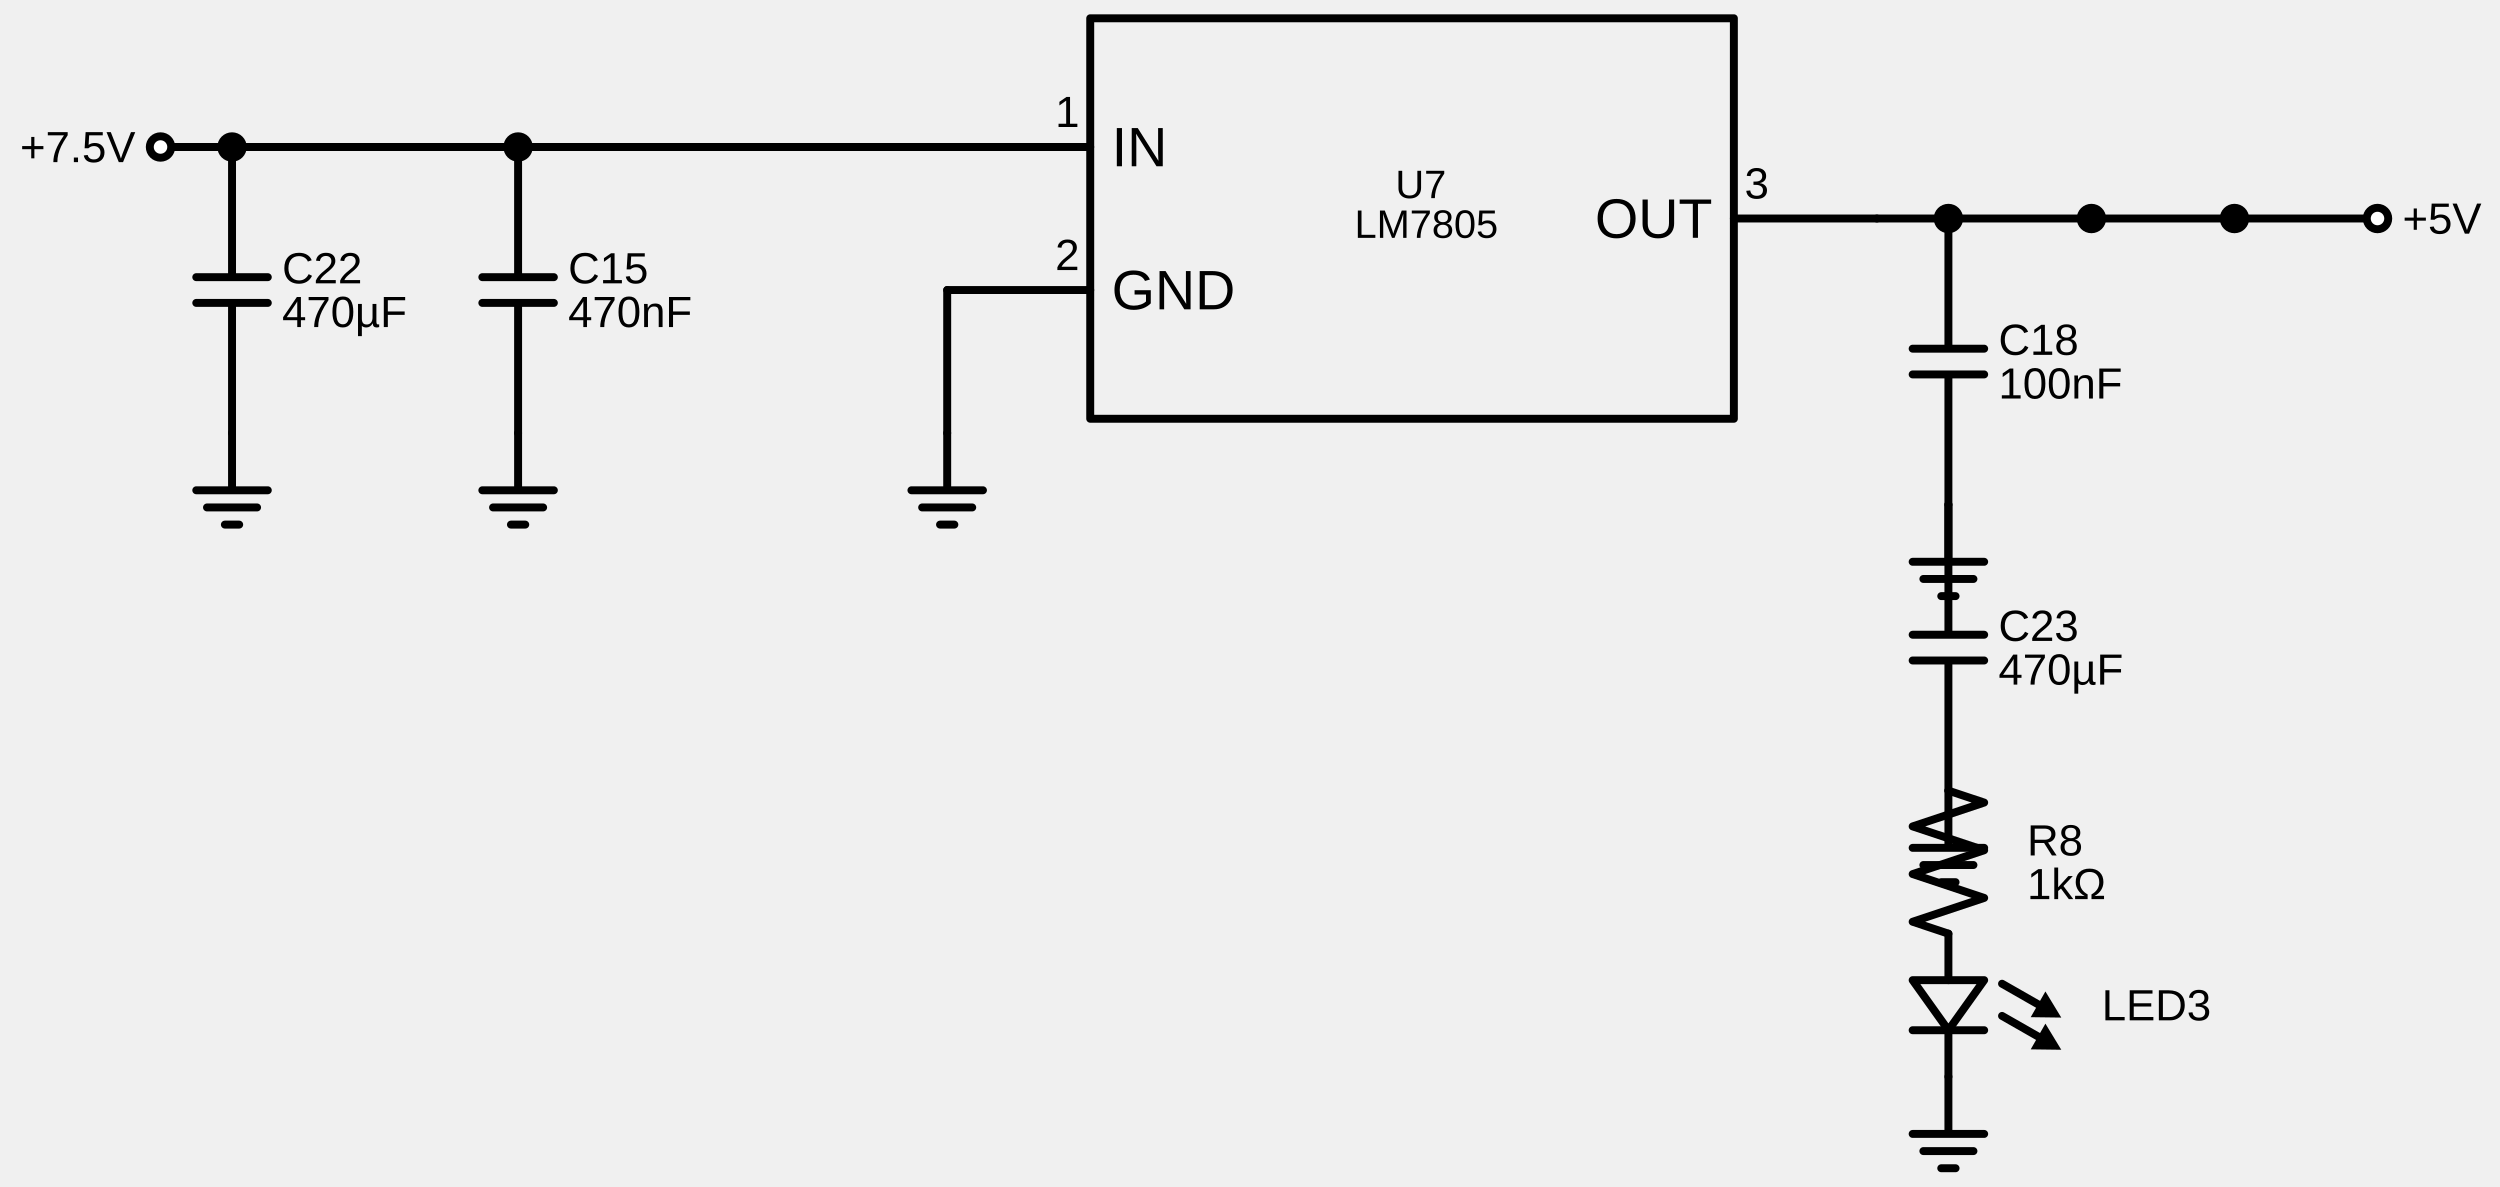
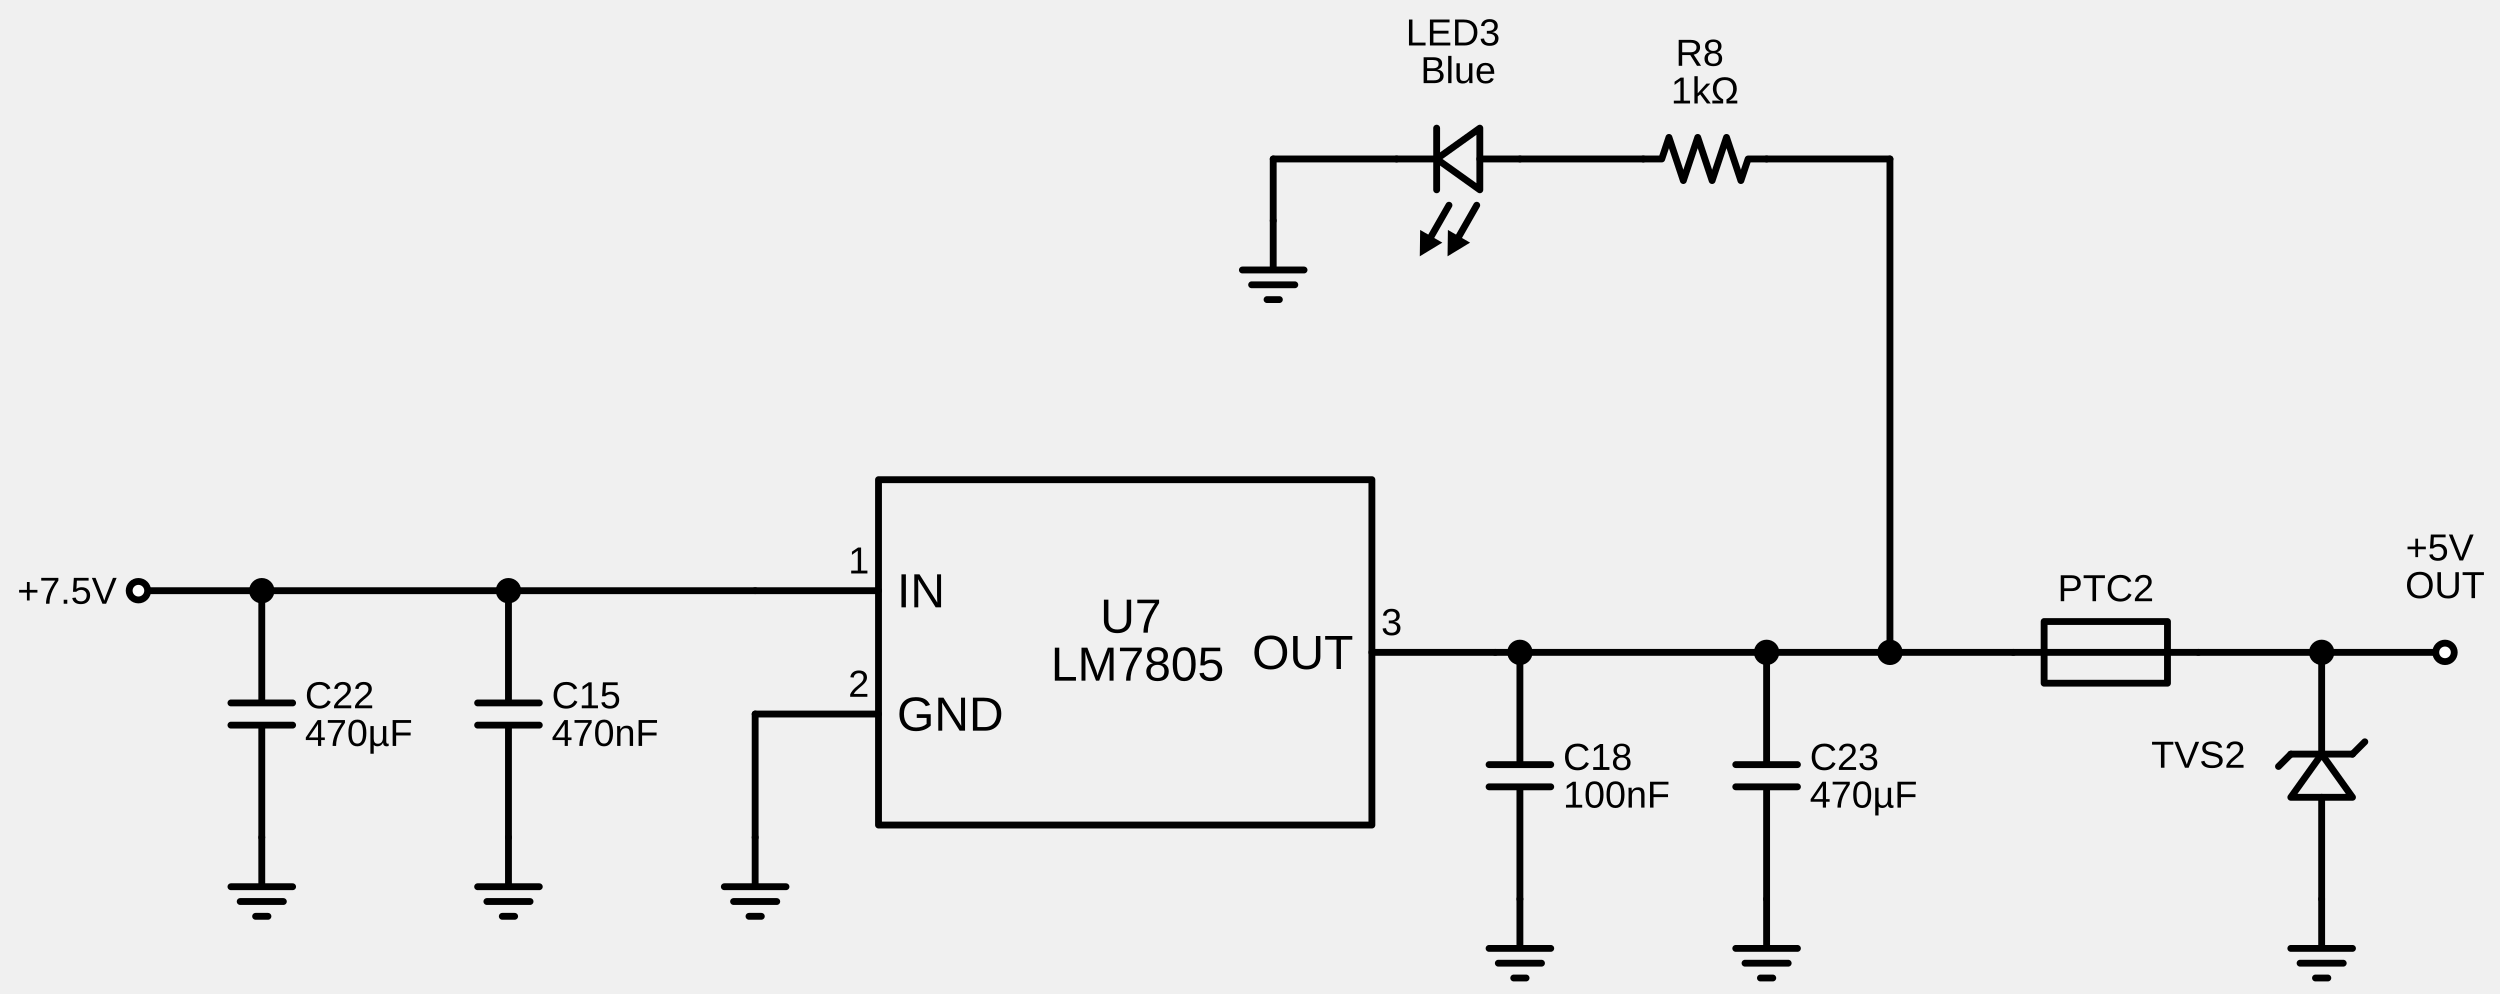
- <svg xmlns="http://www.w3.org/2000/svg" xml:lang="en" height="298.64pt" width="629.234pt" viewBox="-274.402 -105.4 629.234 298.64">
-   <polygon points="225.0,141.3 216.0,153.9 207.0,141.3 " style="stroke:black;fill:none;stroke-width:2.0;stroke-dasharray:-;stroke-linecap:round;stroke-linejoin:round;" />
-   <path d="M 0.0,-0.0 L 162.0,-0.0 L 162.0,-100.8 L 0.0,-100.8 L 0.0,-0.0" style="stroke:black;fill:none;stroke-width:2.0;stroke-dasharray:-;stroke-linecap:round;stroke-linejoin:round;" />
+ <svg xmlns="http://www.w3.org/2000/svg" xml:lang="en" height="290.04pt" width="729.653pt" viewBox="-256.402 -240.8 729.653 290.04">
+   <polygon points="412.2,-8.1 421.2,-20.7 430.2,-8.1 " style="stroke:black;fill:none;stroke-width:2.0;stroke-dasharray:-;stroke-linecap:round;stroke-linejoin:round;" />
+   <polygon points="175.5,-185.4 162.9,-194.4 175.5,-203.4 " style="stroke:black;fill:none;stroke-width:2.0;stroke-dasharray:-;stroke-linecap:round;stroke-linejoin:round;" />
+   <path d="M 0.0,-0.0 L 144.0,-0.0 L 144.0,-100.8 L 0.0,-100.8 L 0.0,-0.0" style="stroke:black;fill:none;stroke-width:2.0;stroke-dasharray:-;stroke-linecap:round;stroke-linejoin:round;" />
  <path d="M 0.0,-32.4 L -36.0,-32.4" style="stroke:black;fill:none;stroke-width:2.0;stroke-dasharray:-;stroke-linecap:round;stroke-linejoin:round;" />
  <path d="M 0.0,-68.4 L -36.0,-68.4" style="stroke:black;fill:none;stroke-width:2.0;stroke-dasharray:-;stroke-linecap:round;stroke-linejoin:round;" />
-   <path d="M 162.0,-50.4 L 198.0,-50.4" style="stroke:black;fill:none;stroke-width:2.0;stroke-dasharray:-;stroke-linecap:round;stroke-linejoin:round;" />
+   <path d="M 144.0,-50.4 L 180.0,-50.4" style="stroke:black;fill:none;stroke-width:2.0;stroke-dasharray:-;stroke-linecap:round;stroke-linejoin:round;" />
  <path d="M -36.0,-32.4 L -36.0,-14.4 L -36,3.6" style="stroke:black;fill:none;stroke-width:2.0;stroke-dasharray:-;stroke-linecap:round;stroke-linejoin:round;" />
  <path d="M -36,3.6 L -36,18 L -45,18 L -27,18 M -42.3,22.32 L -29.7,22.32 M -37.8,26.64 L -34.2,26.64" style="stroke:black;fill:none;stroke-width:2.0;stroke-dasharray:-;stroke-linecap:round;stroke-linejoin:round;" />
-   <path d="M -234.0,-68.4 L -225.0,-68.4 L -216.0,-68.4" style="stroke:black;fill:none;stroke-width:2.0;stroke-dasharray:-;stroke-linecap:round;stroke-linejoin:round;" />
-   <path d="M -216.0,-68.4 L -180.0,-68.4 L -144.0,-68.4" style="stroke:black;fill:none;stroke-width:2.0;stroke-dasharray:-;stroke-linecap:round;stroke-linejoin:round;" />
-   <path d="M -144.0,-68.4 L -108.0,-68.4 L -72.0,-68.4" style="stroke:black;fill:none;stroke-width:2.0;stroke-dasharray:-;stroke-linecap:round;stroke-linejoin:round;" />
-   <path d="M -72.0,-68.4 L -54.0,-68.4 L -36.0,-68.4" style="stroke:black;fill:none;stroke-width:2.0;stroke-dasharray:-;stroke-linecap:round;stroke-linejoin:round;" />
-   <path d="M -144.0,-68.4 L -144.0,-35.64 M -135.0,-35.64 L -153.0,-35.64 M -135.0,-29.16 L -153.0,-29.16 M -144.0,-29.16 L -144.0,3.6" style="stroke:black;fill:none;stroke-width:2.0;stroke-dasharray:-;stroke-linecap:round;stroke-linejoin:round;" />
-   <path d="M -144.0,3.6 L -144.0,18 L -153.0,18 L -135.0,18 M -150.3,22.32 L -137.7,22.32 M -145.8,26.64 L -142.2,26.64" style="stroke:black;fill:none;stroke-width:2.0;stroke-dasharray:-;stroke-linecap:round;stroke-linejoin:round;" />
-   <path d="M -216.0,-68.4 L -216.0,-35.64 M -207.0,-35.64 L -225.0,-35.64 M -207.0,-29.16 L -225.0,-29.16 M -216.0,-29.16 L -216.0,3.6" style="stroke:black;fill:none;stroke-width:2.0;stroke-dasharray:-;stroke-linecap:round;stroke-linejoin:round;" />
-   <path d="M -216.0,3.6 L -216.0,18 L -225.0,18 L -207.0,18 M -222.3,22.32 L -209.7,22.32 M -217.8,26.64 L -214.2,26.64" style="stroke:black;fill:none;stroke-width:2.0;stroke-dasharray:-;stroke-linecap:round;stroke-linejoin:round;" />
-   <path d="M 198.0,-50.4 L 207.0,-50.4 L 216.0,-50.4" style="stroke:black;fill:none;stroke-width:2.0;stroke-dasharray:-;stroke-linecap:round;stroke-linejoin:round;" />
-   <path d="M 216.0,-50.4 L 234.0,-50.4 L 252.0,-50.4" style="stroke:black;fill:none;stroke-width:2.0;stroke-dasharray:-;stroke-linecap:round;stroke-linejoin:round;" />
-   <path d="M 252.0,-50.4 L 270.0,-50.4 L 288.0,-50.4" style="stroke:black;fill:none;stroke-width:2.0;stroke-dasharray:-;stroke-linecap:round;stroke-linejoin:round;" />
-   <path d="M 288.0,-50.4 L 306.0,-50.4 L 324.0,-50.4" style="stroke:black;fill:none;stroke-width:2.0;stroke-dasharray:-;stroke-linecap:round;stroke-linejoin:round;" />
-   <path d="M 216.0,-50.4 L 216.0,-17.64 M 225.0,-17.64 L 207.0,-17.64 M 225.0,-11.16 L 207.0,-11.16 M 216.0,-11.16 L 216.0,21.6" style="stroke:black;fill:none;stroke-width:2.0;stroke-dasharray:-;stroke-linecap:round;stroke-linejoin:round;" />
-   <path d="M 216.0,21.6 L 216.0,36.0 L 207.0,36.0 L 225.0,36.0 M 209.7,40.32 L 222.3,40.32 M 214.2,44.64 L 217.8,44.64" style="stroke:black;fill:none;stroke-width:2.0;stroke-dasharray:-;stroke-linecap:round;stroke-linejoin:round;" />
-   <path d="M 216.0,21.6 L 216.0,54.36 M 225.0,54.36 L 207.0,54.36 M 225.0,60.84 L 207.0,60.84 M 216.0,60.84 L 216.0,93.6" style="stroke:black;fill:none;stroke-width:2.0;stroke-dasharray:-;stroke-linecap:round;stroke-linejoin:round;" />
-   <path d="M 216.0,93.6 L 216.0,108.0 L 207.0,108.0 L 225.0,108.0 M 209.7,112.32 L 222.3,112.32 M 214.2,116.64 L 217.8,116.64" style="stroke:black;fill:none;stroke-width:2.0;stroke-dasharray:-;stroke-linecap:round;stroke-linejoin:round;" />
-   <path d="M 216.0,93.6 L 225.0,96.6 L 207.0,102.6 L 225.0,108.6 L 207.0,114.6 L 225.0,120.6 L 207.0,126.6 L 216.0,129.6" style="stroke:black;fill:none;stroke-width:2.0;stroke-dasharray:-;stroke-linecap:round;stroke-linejoin:round;" />
-   <path d="M 216.0,129.6 L 216.0,141.3 M 225.0,153.9 L 207.0,153.9 M 216.0,153.9 L 216.0,165.6" style="stroke:black;fill:none;stroke-width:2.0;stroke-dasharray:-;stroke-linecap:round;stroke-linejoin:round;" />
-   <path d="M 229.5,150.3 L 238.999,155.728" style="stroke:black;fill:none;stroke-width:2.0;stroke-dasharray:-;stroke-linecap:round;stroke-linejoin:round;" />
-   <path d="M 243.514 158.308 L 237.57 158.228 L 240.428 153.227 Z" style="stroke:black;fill:black;stroke-linecap:butt;stroke-linejoin:miter;" />
-   <path d="M 229.5,142.2 L 238.999,147.628" style="stroke:black;fill:none;stroke-width:2.0;stroke-dasharray:-;stroke-linecap:round;stroke-linejoin:round;" />
-   <path d="M 243.514 150.208 L 237.57 150.128 L 240.428 145.127 Z" style="stroke:black;fill:black;stroke-linecap:butt;stroke-linejoin:miter;" />
-   <path d="M 216.0,165.6 L 216.0,180.0 L 207.0,180.0 L 225.0,180.0 M 209.7,184.32 L 222.3,184.32 M 214.2,188.64 L 217.8,188.64" style="stroke:black;fill:none;stroke-width:2.0;stroke-dasharray:-;stroke-linecap:round;stroke-linejoin:round;" />
+   <path d="M -216.0,-68.4 L -198.0,-68.4 L -180.0,-68.4" style="stroke:black;fill:none;stroke-width:2.0;stroke-dasharray:-;stroke-linecap:round;stroke-linejoin:round;" />
+   <path d="M -180.0,-68.4 L -144.0,-68.4 L -108.0,-68.4" style="stroke:black;fill:none;stroke-width:2.0;stroke-dasharray:-;stroke-linecap:round;stroke-linejoin:round;" />
+   <path d="M -108.0,-68.4 L -72.0,-68.4 L -36.0,-68.4" style="stroke:black;fill:none;stroke-width:2.0;stroke-dasharray:-;stroke-linecap:round;stroke-linejoin:round;" />
+   <path d="M -36.0,-68.4" style="stroke:black;fill:none;stroke-width:2.0;stroke-dasharray:-;stroke-linecap:round;stroke-linejoin:round;" />
+   <path d="M -108.0,-68.4 L -108.0,-35.64 M -99.0,-35.64 L -117.0,-35.64 M -99.0,-29.16 L -117.0,-29.16 M -108.0,-29.16 L -108,3.6" style="stroke:black;fill:none;stroke-width:2.0;stroke-dasharray:-;stroke-linecap:round;stroke-linejoin:round;" />
+   <path d="M -108,3.6 L -108,18 L -117,18 L -99,18 M -114.3,22.32 L -101.7,22.32 M -109.8,26.64 L -106.2,26.64" style="stroke:black;fill:none;stroke-width:2.0;stroke-dasharray:-;stroke-linecap:round;stroke-linejoin:round;" />
+   <path d="M -180.0,-68.4 L -180.0,-35.64 M -171.0,-35.64 L -189.0,-35.64 M -171.0,-29.16 L -189.0,-29.16 M -180.0,-29.16 L -180.0,3.6" style="stroke:black;fill:none;stroke-width:2.0;stroke-dasharray:-;stroke-linecap:round;stroke-linejoin:round;" />
+   <path d="M -180.0,3.6 L -180.0,18 L -189.0,18 L -171.0,18 M -186.3,22.32 L -173.7,22.32 M -181.8,26.64 L -178.2,26.64" style="stroke:black;fill:none;stroke-width:2.0;stroke-dasharray:-;stroke-linecap:round;stroke-linejoin:round;" />
+   <path d="M 180.0,-50.4 L 183.6,-50.4 L 187.2,-50.4" style="stroke:black;fill:none;stroke-width:2.0;stroke-dasharray:-;stroke-linecap:round;stroke-linejoin:round;" />
+   <path d="M 187.2,-50.4 L 223.2,-50.4 L 259.2,-50.4" style="stroke:black;fill:none;stroke-width:2.0;stroke-dasharray:-;stroke-linecap:round;stroke-linejoin:round;" />
+   <path d="M 259.2,-50.4 L 259.2,-17.64 M 268.2,-17.64 L 250.2,-17.64 M 268.2,-11.16 L 250.2,-11.16 M 259.2,-11.16 L 259.2,21.6" style="stroke:black;fill:none;stroke-width:2.0;stroke-dasharray:-;stroke-linecap:round;stroke-linejoin:round;" />
+   <path d="M 259.2,21.6 L 259.2,36.0 L 250.2,36.0 L 268.2,36.0 M 252.9,40.32 L 265.5,40.32 M 257.4,44.64 L 261.0,44.64" style="stroke:black;fill:none;stroke-width:2.0;stroke-dasharray:-;stroke-linecap:round;stroke-linejoin:round;" />
+   <path d="M 187.2,-50.4 L 187.2,-17.64 M 196.2,-17.64 L 178.2,-17.64 M 196.2,-11.16 L 178.2,-11.16 M 187.2,-11.16 L 187.2,21.6" style="stroke:black;fill:none;stroke-width:2.0;stroke-dasharray:-;stroke-linecap:round;stroke-linejoin:round;" />
+   <path d="M 187.2,21.6 L 187.2,36.0 L 178.2,36.0 L 196.2,36.0 M 180.9,40.32 L 193.5,40.32 M 185.4,44.64 L 189.0,44.64" style="stroke:black;fill:none;stroke-width:2.0;stroke-dasharray:-;stroke-linecap:round;stroke-linejoin:round;" />
+   <path d="M 259.2,-50.4 L 277.2,-50.4 L 295.2,-50.4" style="stroke:black;fill:none;stroke-width:2.0;stroke-dasharray:-;stroke-linecap:round;stroke-linejoin:round;" />
+   <path d="M 295.2,-50.4 L 313.2,-50.4 L 331.2,-50.4" style="stroke:black;fill:none;stroke-width:2.0;stroke-dasharray:-;stroke-linecap:round;stroke-linejoin:round;" />
+   <path d="M 331.2,-50.4 L 340.2,-50.4 L 340.2,-59.4 L 376.2,-59.4 L 376.2,-41.4 L 340.2,-41.4 L 340.2,-50.4 M 376.2,-50.4 L 385.2,-50.4" style="stroke:black;fill:none;stroke-width:2.0;stroke-dasharray:-;stroke-linecap:round;stroke-linejoin:round;" />
+   <path d="M 340.2,-50.4 L 376.2,-50.4" style="stroke:black;fill:none;stroke-width:2.0;stroke-dasharray:-;stroke-linecap:round;stroke-linejoin:round;" />
+   <path d="M 385.2,-50.4 L 403.2,-50.4 L 421.2,-50.4" style="stroke:black;fill:none;stroke-width:2.0;stroke-dasharray:-;stroke-linecap:round;stroke-linejoin:round;" />
+   <path d="M 421.2,-50.4 L 421.2,-20.7 M 412.2,-20.7 L 430.2,-20.7 M 421.2,-8.1 L 421.2,21.6" style="stroke:black;fill:none;stroke-width:2.0;stroke-dasharray:-;stroke-linecap:round;stroke-linejoin:round;" />
+   <path d="M 433.8,-24.3 L 430.2,-20.7" style="stroke:black;fill:none;stroke-width:2.0;stroke-dasharray:-;stroke-linecap:round;stroke-linejoin:round;" />
+   <path d="M 408.6,-17.1 L 412.2,-20.7" style="stroke:black;fill:none;stroke-width:2.0;stroke-dasharray:-;stroke-linecap:round;stroke-linejoin:round;" />
+   <path d="M 421.2,21.6 L 421.2,36.0 L 412.2,36.0 L 430.2,36.0 M 414.9,40.32 L 427.5,40.32 M 419.4,44.64 L 423.0,44.64" style="stroke:black;fill:none;stroke-width:2.0;stroke-dasharray:-;stroke-linecap:round;stroke-linejoin:round;" />
+   <path d="M 421.2,-50.4 L 439.2,-50.4 L 457.2,-50.4" style="stroke:black;fill:none;stroke-width:2.0;stroke-dasharray:-;stroke-linecap:round;stroke-linejoin:round;" />
+   <path d="M 295.2,-50.4 L 295.2,-122.4 L 295.2,-194.4" style="stroke:black;fill:none;stroke-width:2.0;stroke-dasharray:-;stroke-linecap:round;stroke-linejoin:round;" />
+   <path d="M 295.2,-194.4 L 277.2,-194.4 L 259.2,-194.4" style="stroke:black;fill:none;stroke-width:2.0;stroke-dasharray:-;stroke-linecap:round;stroke-linejoin:round;" />
+   <path d="M 259.2,-194.4 L 253.8,-194.4 L 251.7,-188.1 L 247.5,-200.7 L 243.3,-188.1 L 239.1,-200.7 L 234.9,-188.1 L 230.7,-200.7 L 228.6,-194.4 L 223.2,-194.4" style="stroke:black;fill:none;stroke-width:2.0;stroke-dasharray:-;stroke-linecap:round;stroke-linejoin:round;" />
+   <path d="M 223.2,-194.4 L 205.2,-194.4 L 187.2,-194.4" style="stroke:black;fill:none;stroke-width:2.0;stroke-dasharray:-;stroke-linecap:round;stroke-linejoin:round;" />
+   <path d="M 187.2,-194.4 L 175.5,-194.4 M 162.9,-185.4 L 162.9,-203.4 M 162.9,-194.4 L 151.2,-194.4" style="stroke:black;fill:none;stroke-width:2.0;stroke-dasharray:-;stroke-linecap:round;stroke-linejoin:round;" />
+   <path d="M 166.5,-180.9 L 161.072,-171.401" style="stroke:black;fill:none;stroke-width:2.0;stroke-dasharray:-;stroke-linecap:round;stroke-linejoin:round;" />
+   <path d="M 158.492 -166.886 L 158.572 -172.83 L 163.573 -169.972 Z" style="stroke:black;fill:black;stroke-linecap:butt;stroke-linejoin:miter;" />
+   <path d="M 174.6,-180.9 L 169.172,-171.401" style="stroke:black;fill:none;stroke-width:2.0;stroke-dasharray:-;stroke-linecap:round;stroke-linejoin:round;" />
+   <path d="M 166.592 -166.886 L 166.672 -172.83 L 171.673 -169.972 Z" style="stroke:black;fill:black;stroke-linecap:butt;stroke-linejoin:miter;" />
+   <path d="M 151.2,-194.4 L 133.2,-194.4 L 115.2,-194.4" style="stroke:black;fill:none;stroke-width:2.0;stroke-dasharray:-;stroke-linecap:round;stroke-linejoin:round;" />
+   <path d="M 115.2,-194.4 L 115.2,-185.4 L 115.2,-176.4" style="stroke:black;fill:none;stroke-width:2.0;stroke-dasharray:-;stroke-linecap:round;stroke-linejoin:round;" />
+   <path d="M 115.2,-176.4 L 115.2,-162.0 L 106.2,-162.0 L 124.2,-162.0 M 108.9,-157.68 L 121.5,-157.68 M 113.4,-153.36 L 117,-153.36" style="stroke:black;fill:none;stroke-width:2.0;stroke-dasharray:-;stroke-linecap:round;stroke-linejoin:round;" />
  <text x="-2.7" y="-46.1" dominant-baseline="ideographic" fill="black" font-size="11" font-family="Arial" text-anchor="end">
    <tspan x="-2.7" dy="11">2</tspan>
  </text>
  <text x="5.4" y="-46.4" dominant-baseline="central" fill="black" font-size="14" font-family="Arial" text-anchor="start">
    <tspan x="5.4" dy="14">GND</tspan>
  </text>
  <text x="-2.7" y="-82.1" dominant-baseline="ideographic" fill="black" font-size="11" font-family="Arial" text-anchor="end">
    <tspan x="-2.7" dy="11">1</tspan>
  </text>
  <text x="5.4" y="-82.4" dominant-baseline="central" fill="black" font-size="14" font-family="Arial" text-anchor="start">
    <tspan x="5.4" dy="14">IN</tspan>
  </text>
-   <text x="164.7" y="-64.1" dominant-baseline="ideographic" fill="black" font-size="11" font-family="Arial" text-anchor="start">
-     <tspan x="164.7" dy="11">3</tspan>
+   <text x="146.7" y="-64.1" dominant-baseline="ideographic" fill="black" font-size="11" font-family="Arial" text-anchor="start">
+     <tspan x="146.7" dy="11">3</tspan>
  </text>
-   <text x="156.6" y="-64.4" dominant-baseline="central" fill="black" font-size="14" font-family="Arial" text-anchor="end">
-     <tspan x="156.6" dy="14">OUT</tspan>
+   <text x="138.6" y="-64.4" dominant-baseline="central" fill="black" font-size="14" font-family="Arial" text-anchor="end">
+     <tspan x="138.6" dy="14">OUT</tspan>
  </text>
-   <text x="84.6" y="-69.0" dominant-baseline="central" fill="black" font-size="10" font-family="Arial" text-anchor="middle">
-     <tspan x="84.6" dy="10">U7</tspan>
-     <tspan x="84.6" dy="10">LM7805</tspan>
+   <text x="75.6" y="-75.0" dominant-baseline="central" fill="black" font-size="14" font-family="Arial" text-anchor="middle">
+     <tspan x="75.6" dy="14">U7</tspan>
+     <tspan x="75.6" dy="14">LM7805</tspan>
  </text>
-   <text x="-131.4" y="-48.9" dominant-baseline="central" fill="black" font-size="11" font-family="Arial" text-anchor="start">
-     <tspan x="-131.4" dy="11">C15</tspan>
-     <tspan x="-131.4" dy="11">470nF</tspan>
+   <text x="-95.4" y="-48.9" dominant-baseline="central" fill="black" font-size="11" font-family="Arial" text-anchor="start">
+     <tspan x="-95.4" dy="11">C15</tspan>
+     <tspan x="-95.4" dy="11">470nF</tspan>
  </text>
-   <text x="-203.4" y="-48.9" dominant-baseline="central" fill="black" font-size="11" font-family="Arial" text-anchor="start">
-     <tspan x="-203.4" dy="11">C22</tspan>
-     <tspan x="-203.4" dy="11">470µF</tspan>
+   <text x="-167.4" y="-48.9" dominant-baseline="central" fill="black" font-size="11" font-family="Arial" text-anchor="start">
+     <tspan x="-167.4" dy="11">C22</tspan>
+     <tspan x="-167.4" dy="11">470µF</tspan>
  </text>
-   <text x="228.6" y="-30.9" dominant-baseline="central" fill="black" font-size="11" font-family="Arial" text-anchor="start">
-     <tspan x="228.6" dy="11">C18</tspan>
-     <tspan x="228.6" dy="11">100nF</tspan>
+   <text x="271.8" y="-30.9" dominant-baseline="central" fill="black" font-size="11" font-family="Arial" text-anchor="start">
+     <tspan x="271.8" dy="11">C23</tspan>
+     <tspan x="271.8" dy="11">470µF</tspan>
  </text>
-   <text x="228.6" y="41.1" dominant-baseline="central" fill="black" font-size="11" font-family="Arial" text-anchor="start">
-     <tspan x="228.6" dy="11">C23</tspan>
-     <tspan x="228.6" dy="11">470µF</tspan>
+   <text x="199.8" y="-30.9" dominant-baseline="central" fill="black" font-size="11" font-family="Arial" text-anchor="start">
+     <tspan x="199.8" dy="11">C18</tspan>
+     <tspan x="199.8" dy="11">100nF</tspan>
  </text>
-   <text x="235.8" y="95.1" dominant-baseline="central" fill="black" font-size="11" font-family="Arial" text-anchor="start">
-     <tspan x="235.8" dy="11">R8</tspan>
-     <tspan x="235.8" dy="11">1kΩ</tspan>
+   <text x="358.2" y="-74.0" dominant-baseline="ideographic" fill="black" font-size="11" font-family="Arial" text-anchor="middle">
+     <tspan x="358.2" dy="11">PTC2</tspan>
  </text>
-   <text x="254.61" y="136.6" dominant-baseline="central" fill="black" font-size="11" font-family="Arial" text-anchor="start">
-     <tspan x="254.61" dy="11">LED3</tspan>
+   <text x="385.2" y="-25.4" dominant-baseline="ideographic" fill="black" font-size="11" font-family="Arial" text-anchor="middle">
+     <tspan x="385.2" dy="11">TVS2</tspan>
  </text>
-   <circle cx="-234.0" cy="-68.4" r="2.7" style="stroke:black;fill:white;stroke-width:2.0;stroke-dasharray:-;" />
-   <text x="-240.3" y="-79.4" dominant-baseline="central" fill="black" font-size="11" font-family="Arial" text-anchor="end">
-     <tspan x="-240.3" dy="11">+7.5V</tspan>
+   <text x="241.2" y="-230.26" dominant-baseline="ideographic" fill="black" font-size="11" font-family="Arial" text-anchor="middle">
+     <tspan x="241.2" dy="11">R8</tspan>
+     <tspan x="241.2" dy="11">1kΩ</tspan>
  </text>
-   <circle cx="-216.0" cy="-68.4" r="2.7" style="stroke:black;fill:black;stroke-width:2.0;stroke-dasharray:-;" />
-   <circle cx="-144.0" cy="-68.4" r="2.7" style="stroke:black;fill:black;stroke-width:2.0;stroke-dasharray:-;" />
-   <circle cx="216.0" cy="-50.4" r="2.7" style="stroke:black;fill:black;stroke-width:2.0;stroke-dasharray:-;" />
-   <circle cx="252.0" cy="-50.4" r="2.7" style="stroke:black;fill:black;stroke-width:2.0;stroke-dasharray:-;" />
-   <circle cx="288.0" cy="-50.4" r="2.7" style="stroke:black;fill:black;stroke-width:2.0;stroke-dasharray:-;" />
-   <circle cx="324.0" cy="-50.4" r="2.7" style="stroke:black;fill:white;stroke-width:2.0;stroke-dasharray:-;" />
-   <text x="330.3" y="-61.4" dominant-baseline="central" fill="black" font-size="11" font-family="Arial" text-anchor="start">
-     <tspan x="330.3" dy="11">+5V</tspan>
+   <text x="169.2" y="-236.2" dominant-baseline="ideographic" fill="black" font-size="11" font-family="Arial" text-anchor="middle">
+     <tspan x="169.2" dy="11">LED3</tspan>
+     <tspan x="169.2" dy="11">Blue</tspan>
+   </text>
+   <circle cx="-216.0" cy="-68.4" r="2.7" style="stroke:black;fill:white;stroke-width:2.0;stroke-dasharray:-;" />
+   <text x="-222.3" y="-79.4" dominant-baseline="central" fill="black" font-size="11" font-family="Arial" text-anchor="end">
+     <tspan x="-222.3" dy="11">+7.5V</tspan>
+   </text>
+   <circle cx="-180.0" cy="-68.4" r="2.7" style="stroke:black;fill:black;stroke-width:2.0;stroke-dasharray:-;" />
+   <circle cx="-108.0" cy="-68.4" r="2.7" style="stroke:black;fill:black;stroke-width:2.0;stroke-dasharray:-;" />
+   <circle cx="187.2" cy="-50.4" r="2.7" style="stroke:black;fill:black;stroke-width:2.0;stroke-dasharray:-;" />
+   <circle cx="259.2" cy="-50.4" r="2.7" style="stroke:black;fill:black;stroke-width:2.0;stroke-dasharray:-;" />
+   <circle cx="295.2" cy="-50.4" r="2.7" style="stroke:black;fill:black;stroke-width:2.0;stroke-dasharray:-;" />
+   <circle cx="421.2" cy="-50.4" r="2.7" style="stroke:black;fill:black;stroke-width:2.0;stroke-dasharray:-;" />
+   <circle cx="457.2" cy="-50.4" r="2.7" style="stroke:black;fill:white;stroke-width:2.0;stroke-dasharray:-;" />
+   <text x="457.2" y="-85.9" dominant-baseline="ideographic" fill="black" font-size="11" font-family="Arial" text-anchor="middle">
+     <tspan x="457.2" dy="11">+5V</tspan>
+     <tspan x="457.2" dy="11">OUT</tspan>
  </text>
</svg>
